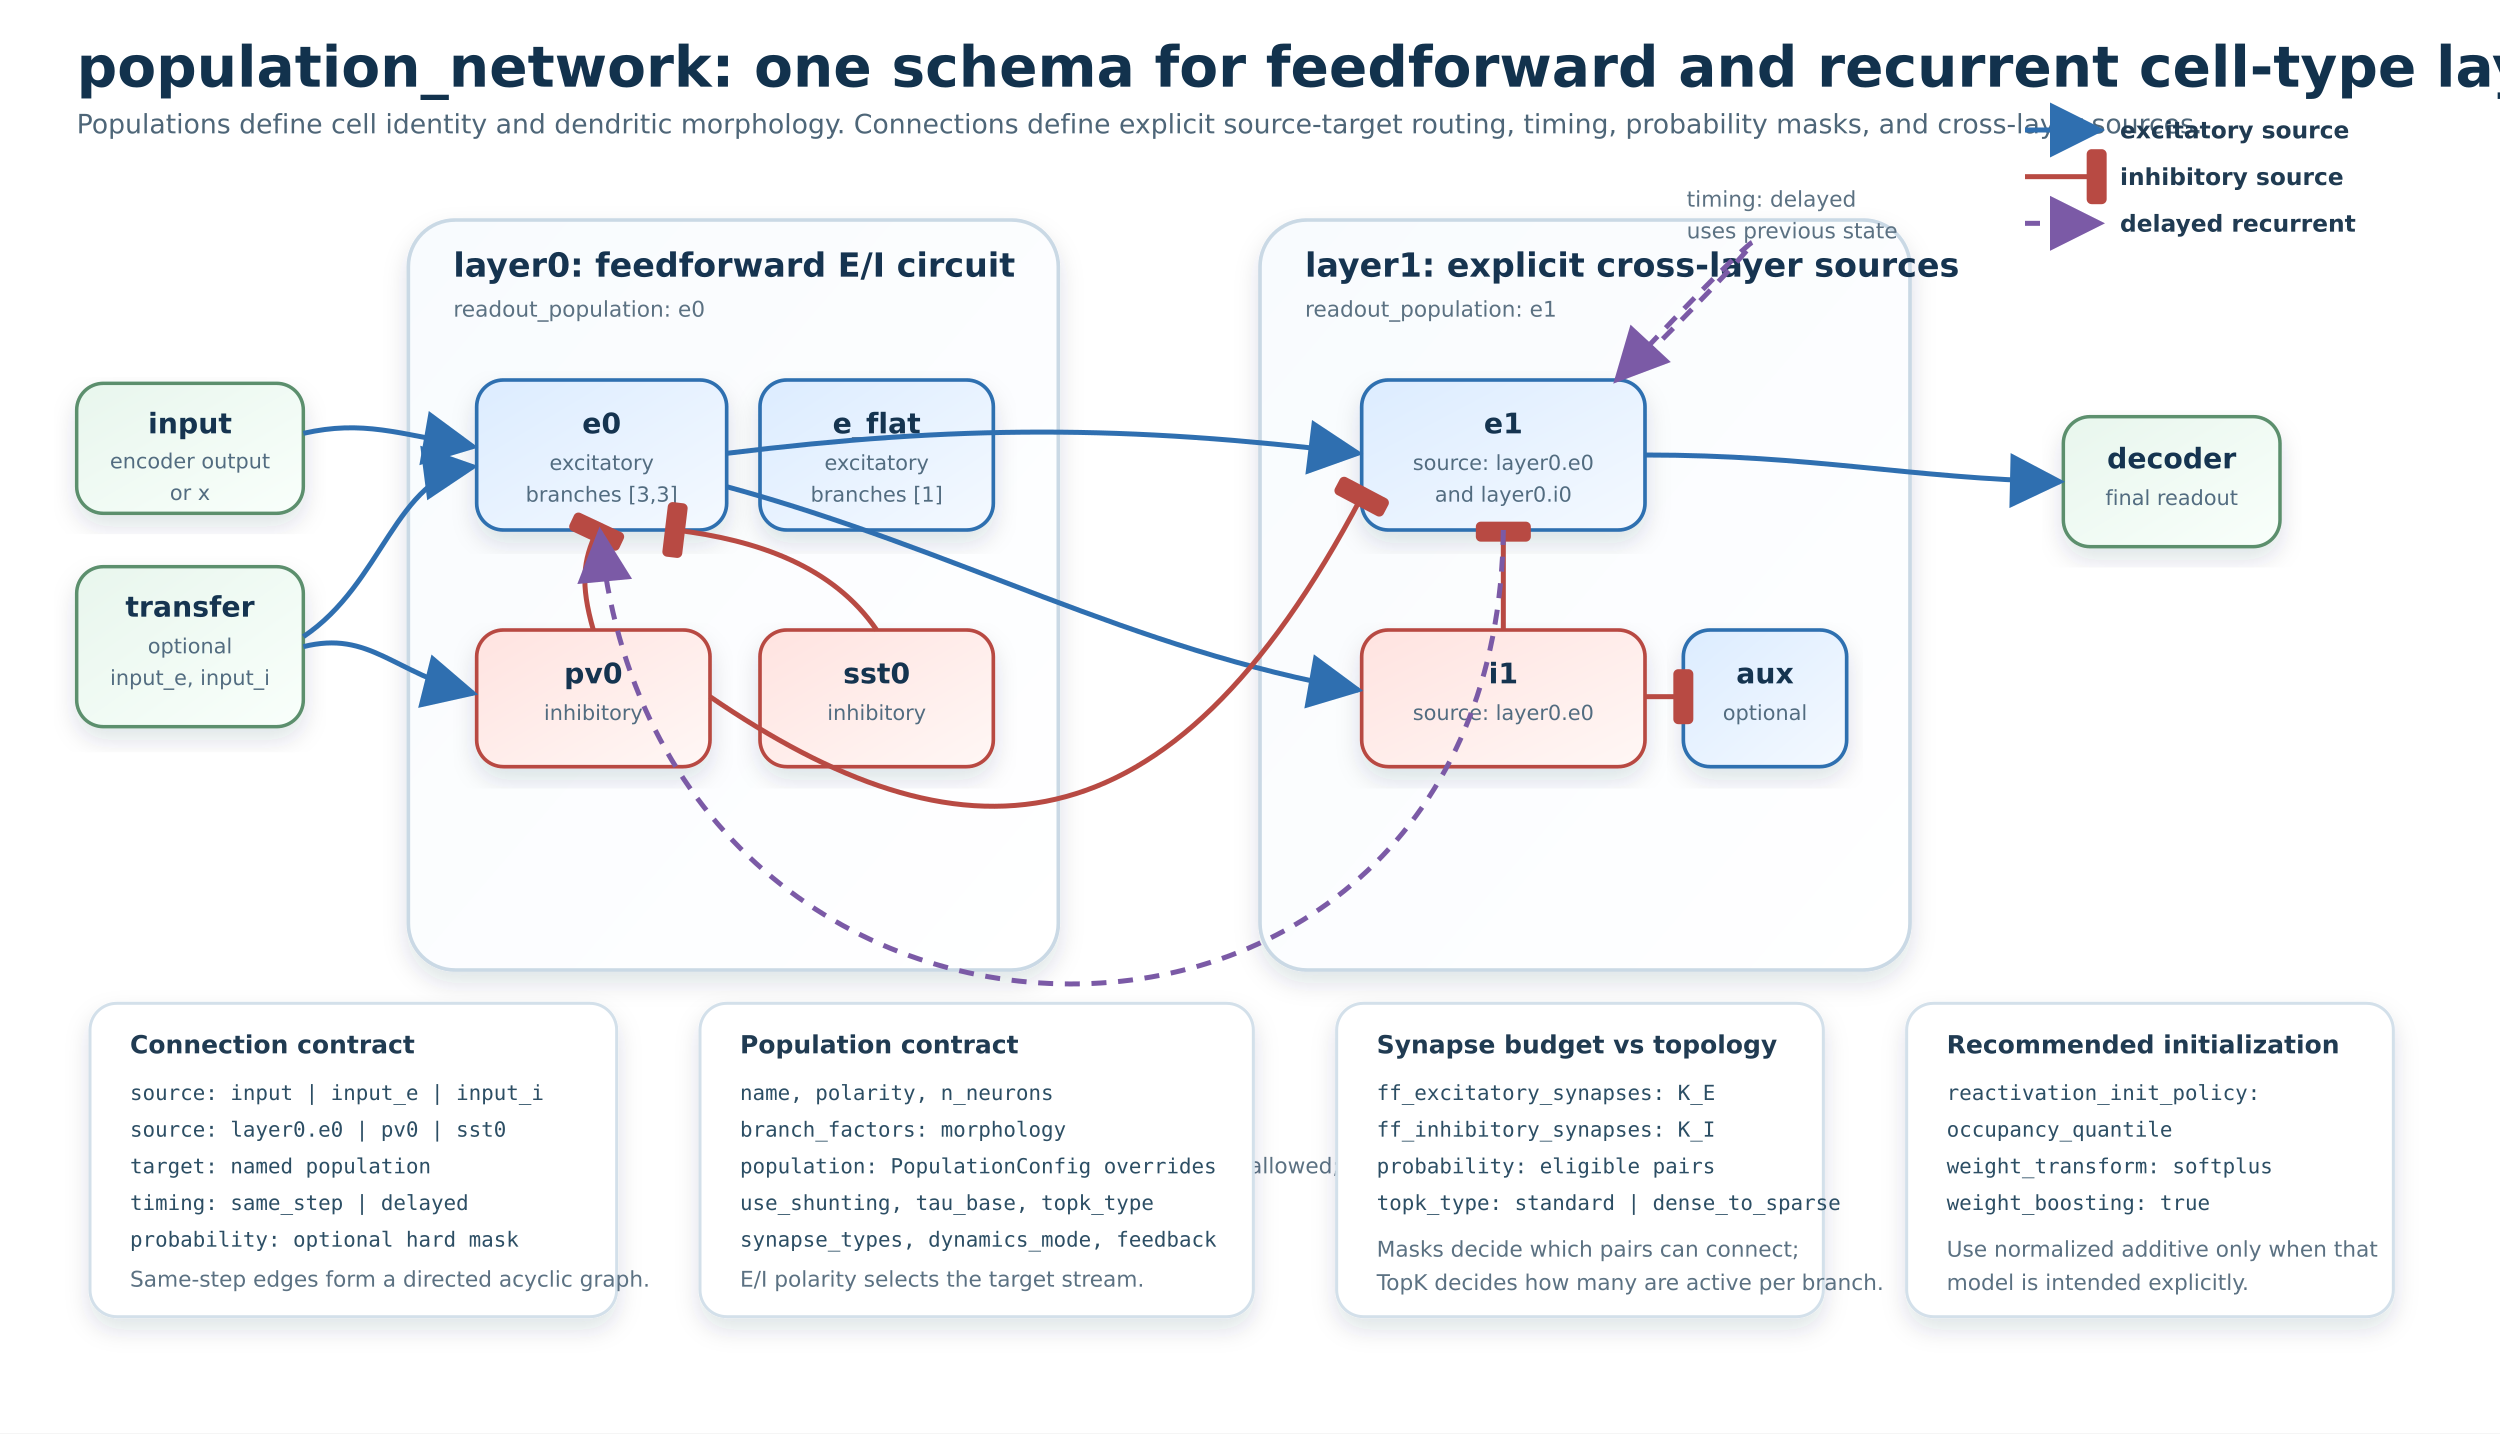
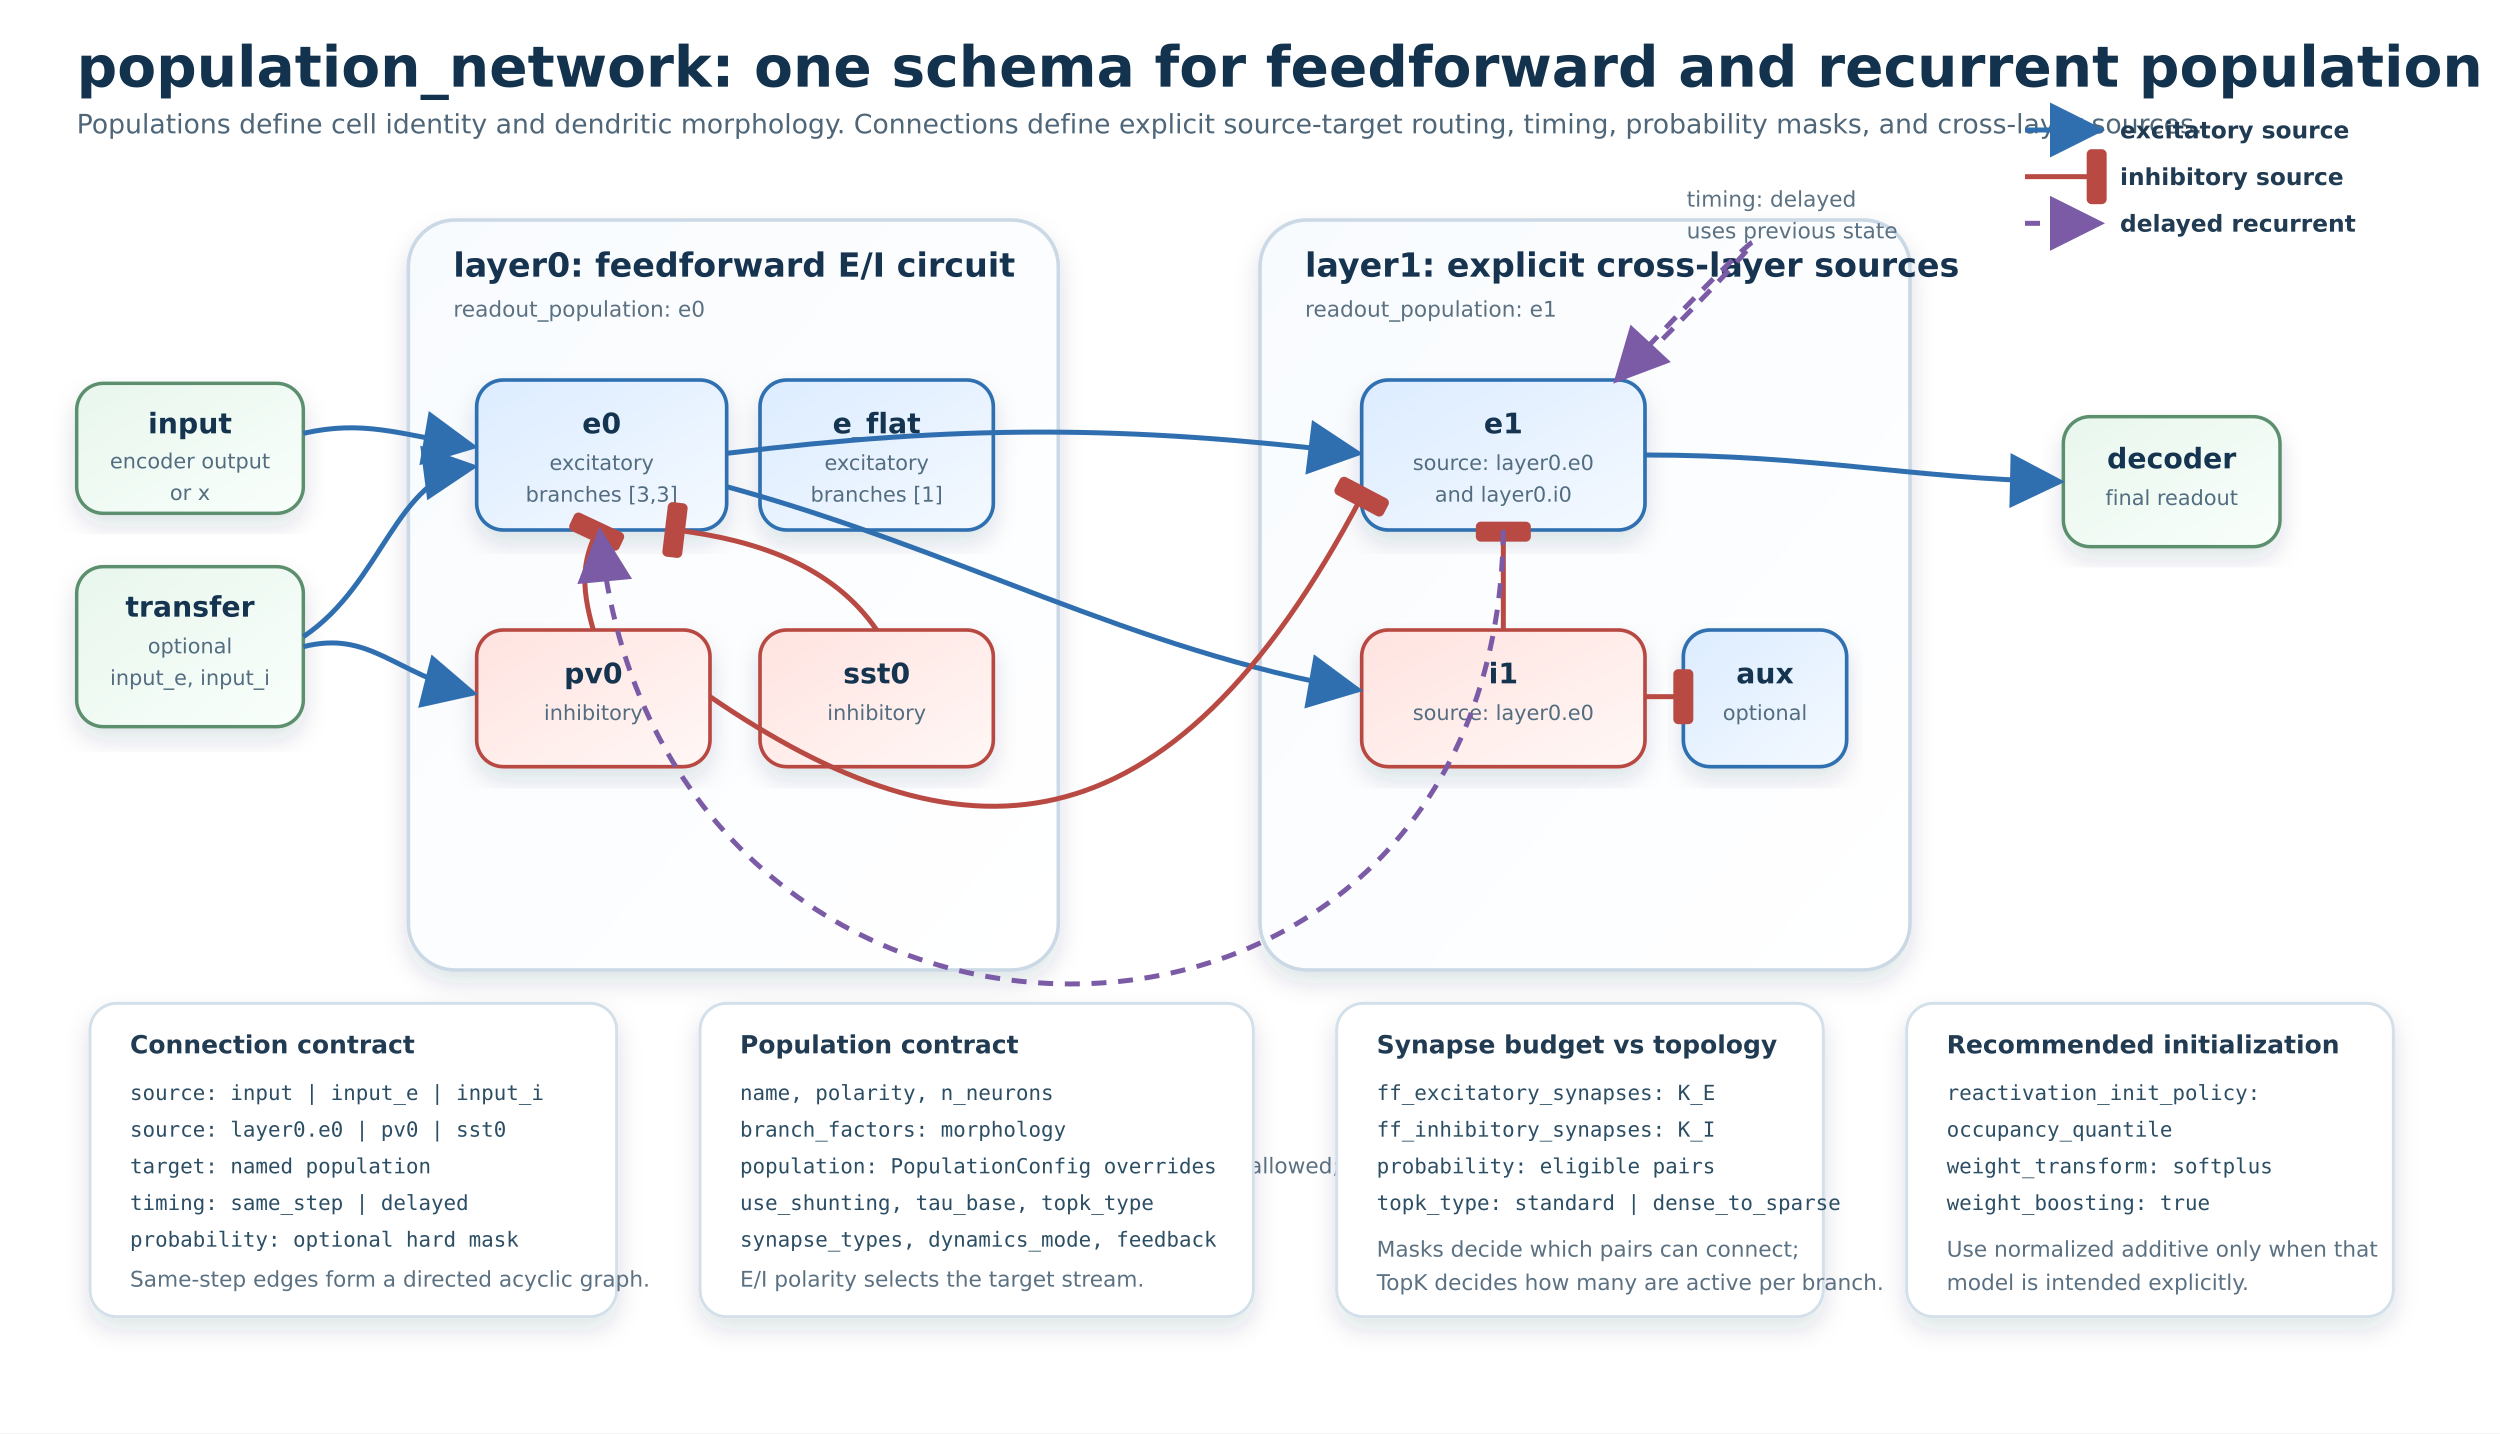
<svg xmlns="http://www.w3.org/2000/svg" width="1500" height="860" viewBox="0 0 1500 860" role="img" aria-labelledby="title desc">
  <defs>
    <linearGradient id="panel" x1="0" y1="0" x2="1" y2="1">
      <stop offset="0%" stop-color="#f8fbfe" />
      <stop offset="100%" stop-color="#ffffff" />
    </linearGradient>
    <linearGradient id="eFill" x1="0" y1="0" x2="1" y2="1">
      <stop offset="0%" stop-color="#dcecff" />
      <stop offset="100%" stop-color="#f4f9ff" />
    </linearGradient>
    <linearGradient id="iFill" x1="0" y1="0" x2="1" y2="1">
      <stop offset="0%" stop-color="#ffe3e0" />
      <stop offset="100%" stop-color="#fff7f5" />
    </linearGradient>
    <linearGradient id="xFill" x1="0" y1="0" x2="1" y2="1">
      <stop offset="0%" stop-color="#e8f6ed" />
      <stop offset="100%" stop-color="#f9fffb" />
    </linearGradient>
    <filter id="shadow" x="-10%" y="-14%" width="120%" height="130%">
      <feDropShadow dx="0" dy="7" stdDeviation="7" flood-color="#173451" flood-opacity="0.13" />
    </filter>
    <marker id="eArrow" markerWidth="13" markerHeight="11" refX="10" refY="5.5" orient="auto">
      <path d="M0,0 L11,5.5 L0,11 z" fill="#2f6fb0" />
    </marker>
    <marker id="dArrow" markerWidth="13" markerHeight="11" refX="10" refY="5.5" orient="auto">
      <path d="M0,0 L11,5.5 L0,11 z" fill="#7b5aa6" />
    </marker>
    <marker id="iBar" markerWidth="12" markerHeight="14" refX="2" refY="7" orient="auto">
      <rect x="0" y="1.5" width="4" height="11" rx="1" fill="#b84a43" />
    </marker>
    <style>
      .title { font: 700 34px "DejaVu Sans", Arial, sans-serif; fill: #12324d; }
      .subtitle { font: 400 16px "DejaVu Sans", Arial, sans-serif; fill: #4e6678; }
      .layer { fill: url(#panel); stroke: #cad9e5; stroke-width: 2.2; rx: 28; filter: url(#shadow); }
      .layerTitle { font: 700 20px "DejaVu Sans", Arial, sans-serif; fill: #163450; }
      .small { font: 400 13px "DejaVu Sans", Arial, sans-serif; fill: #5b7182; }
      .nodeText { font: 700 17px "DejaVu Sans", Arial, sans-serif; fill: #153450; }
      .nodeSub { font: 400 12.5px "DejaVu Sans", Arial, sans-serif; fill: #526c80; }
      .eNode { fill: url(#eFill); stroke: #2f6fb0; stroke-width: 2.2; rx: 16; filter: url(#shadow); }
      .iNode { fill: url(#iFill); stroke: #b84a43; stroke-width: 2.2; rx: 16; filter: url(#shadow); }
      .input { fill: url(#xFill); stroke: #5b8f6d; stroke-width: 2.1; rx: 16; filter: url(#shadow); }
      .eEdge { stroke: #2f6fb0; stroke-width: 3; fill: none; marker-end: url(#eArrow); }
      .iEdge { stroke: #b84a43; stroke-width: 3; fill: none; marker-end: url(#iBar); }
      .dEdge { stroke: #7b5aa6; stroke-width: 3; stroke-dasharray: 9 7; fill: none; marker-end: url(#dArrow); }
      .mEdge { stroke: #5f7f90; stroke-width: 2; stroke-dasharray: 4 5; fill: none; marker-end: url(#eArrow); }
      .callout { fill: #ffffff; stroke: #d3e0ea; stroke-width: 1.8; rx: 16; filter: url(#shadow); }
      .callTitle { font: 700 15px "DejaVu Sans", Arial, sans-serif; fill: #203b52; }
      .code { font: 400 12.5px "DejaVu Sans Mono", Consolas, monospace; fill: #2c4e64; }
      .legendTitle { font: 700 14px "DejaVu Sans", Arial, sans-serif; fill: #203b52; }
    </style>
  </defs>
  <rect width="1500" height="860" fill="#ffffff" />
-   <text class="title" x="46" y="52">population_network: one schema for feedforward and recurrent cell-type layers</text>
+   <text class="title" x="46" y="52">population_network: one schema for feedforward and recurrent population layers</text>
  <text class="subtitle" x="46" y="80">Populations define cell identity and dendritic morphology. Connections define explicit source-target routing, timing, probability masks, and cross-layer sources.</text>
  <rect class="input" x="46" y="230" width="136" height="78" />
  <text class="nodeText" x="114" y="260" text-anchor="middle">input</text>
  <text class="nodeSub" x="114" y="281" text-anchor="middle">encoder output</text>
  <text class="nodeSub" x="114" y="300" text-anchor="middle">or x</text>
  <rect class="input" x="46" y="340" width="136" height="96" />
  <text class="nodeText" x="114" y="370" text-anchor="middle">transfer</text>
  <text class="nodeSub" x="114" y="392" text-anchor="middle">optional</text>
  <text class="nodeSub" x="114" y="411" text-anchor="middle">input_e, input_i</text>
  <rect class="layer" x="245" y="132" width="390" height="450" />
  <text class="layerTitle" x="272" y="166">layer0: feedforward E/I circuit</text>
  <text class="small" x="272" y="190">readout_population: e0</text>
  <rect class="eNode" x="286" y="228" width="150" height="90" />
  <text class="nodeText" x="361" y="260" text-anchor="middle">e0</text>
  <text class="nodeSub" x="361" y="282" text-anchor="middle">excitatory</text>
  <text class="nodeSub" x="361" y="301" text-anchor="middle">branches [3,3]</text>
  <rect class="eNode" x="456" y="228" width="140" height="90" />
  <text class="nodeText" x="526" y="260" text-anchor="middle">e_flat</text>
  <text class="nodeSub" x="526" y="282" text-anchor="middle">excitatory</text>
  <text class="nodeSub" x="526" y="301" text-anchor="middle">branches [1]</text>
  <rect class="iNode" x="286" y="378" width="140" height="82" />
  <text class="nodeText" x="356" y="410" text-anchor="middle">pv0</text>
  <text class="nodeSub" x="356" y="432" text-anchor="middle">inhibitory</text>
  <rect class="iNode" x="456" y="378" width="140" height="82" />
  <text class="nodeText" x="526" y="410" text-anchor="middle">sst0</text>
  <text class="nodeSub" x="526" y="432" text-anchor="middle">inhibitory</text>
  <rect class="layer" x="756" y="132" width="390" height="450" />
  <text class="layerTitle" x="783" y="166">layer1: explicit cross-layer sources</text>
  <text class="small" x="783" y="190">readout_population: e1</text>
  <rect class="eNode" x="817" y="228" width="170" height="90" />
  <text class="nodeText" x="902" y="260" text-anchor="middle">e1</text>
  <text class="nodeSub" x="902" y="282" text-anchor="middle">source: layer0.e0</text>
  <text class="nodeSub" x="902" y="301" text-anchor="middle">and layer0.i0</text>
  <rect class="iNode" x="817" y="378" width="170" height="82" />
  <text class="nodeText" x="902" y="410" text-anchor="middle">i1</text>
  <text class="nodeSub" x="902" y="432" text-anchor="middle">source: layer0.e0</text>
  <rect class="eNode" x="1010" y="378" width="98" height="82" />
  <text class="nodeText" x="1059" y="410" text-anchor="middle">aux</text>
  <text class="nodeSub" x="1059" y="432" text-anchor="middle">optional</text>
  <rect class="input" x="1238" y="250" width="130" height="78" />
  <text class="nodeText" x="1303" y="281" text-anchor="middle">decoder</text>
  <text class="nodeSub" x="1303" y="303" text-anchor="middle">final readout</text>
  <path class="eEdge" d="M182,260 C218,252 238,260 284,268" />
  <path class="eEdge" d="M182,388 C222,378 236,404 284,416" />
  <path class="eEdge" d="M182,382 C230,350 237,286 284,280" />
  <path class="iEdge" d="M356,378 C348,350 350,336 358,319" />
  <path class="iEdge" d="M526,378 C500,340 455,324 405,318" />
  <path class="eEdge" d="M436,272 C575,255 675,255 815,272" />
  <path class="eEdge" d="M436,292 C575,330 678,390 815,414" />
  <path class="iEdge" d="M426,418 C575,520 700,520 817,298" />
  <path class="iEdge" d="M987,418 L1010,418" />
  <path class="iEdge" d="M902,378 C902,350 902,337 902,319" />
  <path class="eEdge" d="M987,273 C1088,273 1146,287 1236,289" />
  <path class="dEdge" d="M975,226 C1084,118 1072,118 970,228" />
  <text class="small" x="1012" y="124">timing: delayed</text>
  <text class="small" x="1012" y="143">uses previous state</text>
  <path class="dEdge" d="M902,318 C898,682 394,680 360,319" />
  <text class="small" x="540" y="704">delayed cross-layer feedback is allowed; same-step feedback is rejected</text>
  <rect class="callout" x="54" y="602" width="316" height="188" />
  <text class="callTitle" x="78" y="632">Connection contract</text>
  <text class="code" x="78" y="660">source: input | input_e | input_i</text>
  <text class="code" x="78" y="682">source: layer0.e0 | pv0 | sst0</text>
  <text class="code" x="78" y="704">target: named population</text>
  <text class="code" x="78" y="726">timing: same_step | delayed</text>
  <text class="code" x="78" y="748">probability: optional hard mask</text>
  <text class="small" x="78" y="772">Same-step edges form a directed acyclic graph.</text>
  <rect class="callout" x="420" y="602" width="332" height="188" />
  <text class="callTitle" x="444" y="632">Population contract</text>
  <text class="code" x="444" y="660">name, polarity, n_neurons</text>
  <text class="code" x="444" y="682">branch_factors: morphology</text>
  <text class="code" x="444" y="704">population: PopulationConfig overrides</text>
  <text class="code" x="444" y="726">use_shunting, tau_base, topk_type</text>
  <text class="code" x="444" y="748">synapse_types, dynamics_mode, feedback</text>
  <text class="small" x="444" y="772">E/I polarity selects the target stream.</text>
  <rect class="callout" x="802" y="602" width="292" height="188" />
  <text class="callTitle" x="826" y="632">Synapse budget vs topology</text>
  <text class="code" x="826" y="660">ff_excitatory_synapses: K_E</text>
  <text class="code" x="826" y="682">ff_inhibitory_synapses: K_I</text>
  <text class="code" x="826" y="704">probability: eligible pairs</text>
  <text class="code" x="826" y="726">topk_type: standard | dense_to_sparse</text>
  <text class="small" x="826" y="754">Masks decide which pairs can connect;</text>
  <text class="small" x="826" y="774">TopK decides how many are active per branch.</text>
  <rect class="callout" x="1144" y="602" width="292" height="188" />
  <text class="callTitle" x="1168" y="632">Recommended initialization</text>
  <text class="code" x="1168" y="660">reactivation_init_policy:</text>
  <text class="code" x="1168" y="682">  occupancy_quantile</text>
  <text class="code" x="1168" y="704">weight_transform: softplus</text>
  <text class="code" x="1168" y="726">weight_boosting: true</text>
  <text class="small" x="1168" y="754">Use normalized additive only when that</text>
  <text class="small" x="1168" y="774">model is intended explicitly.</text>
  <line class="eEdge" x1="1215" y1="78" x2="1260" y2="78" />
  <text class="legendTitle" x="1272" y="83">excitatory source</text>
  <line class="iEdge" x1="1215" y1="106" x2="1258" y2="106" />
  <text class="legendTitle" x="1272" y="111">inhibitory source</text>
  <line class="dEdge" x1="1215" y1="134" x2="1260" y2="134" />
  <text class="legendTitle" x="1272" y="139">delayed recurrent</text>
</svg>
